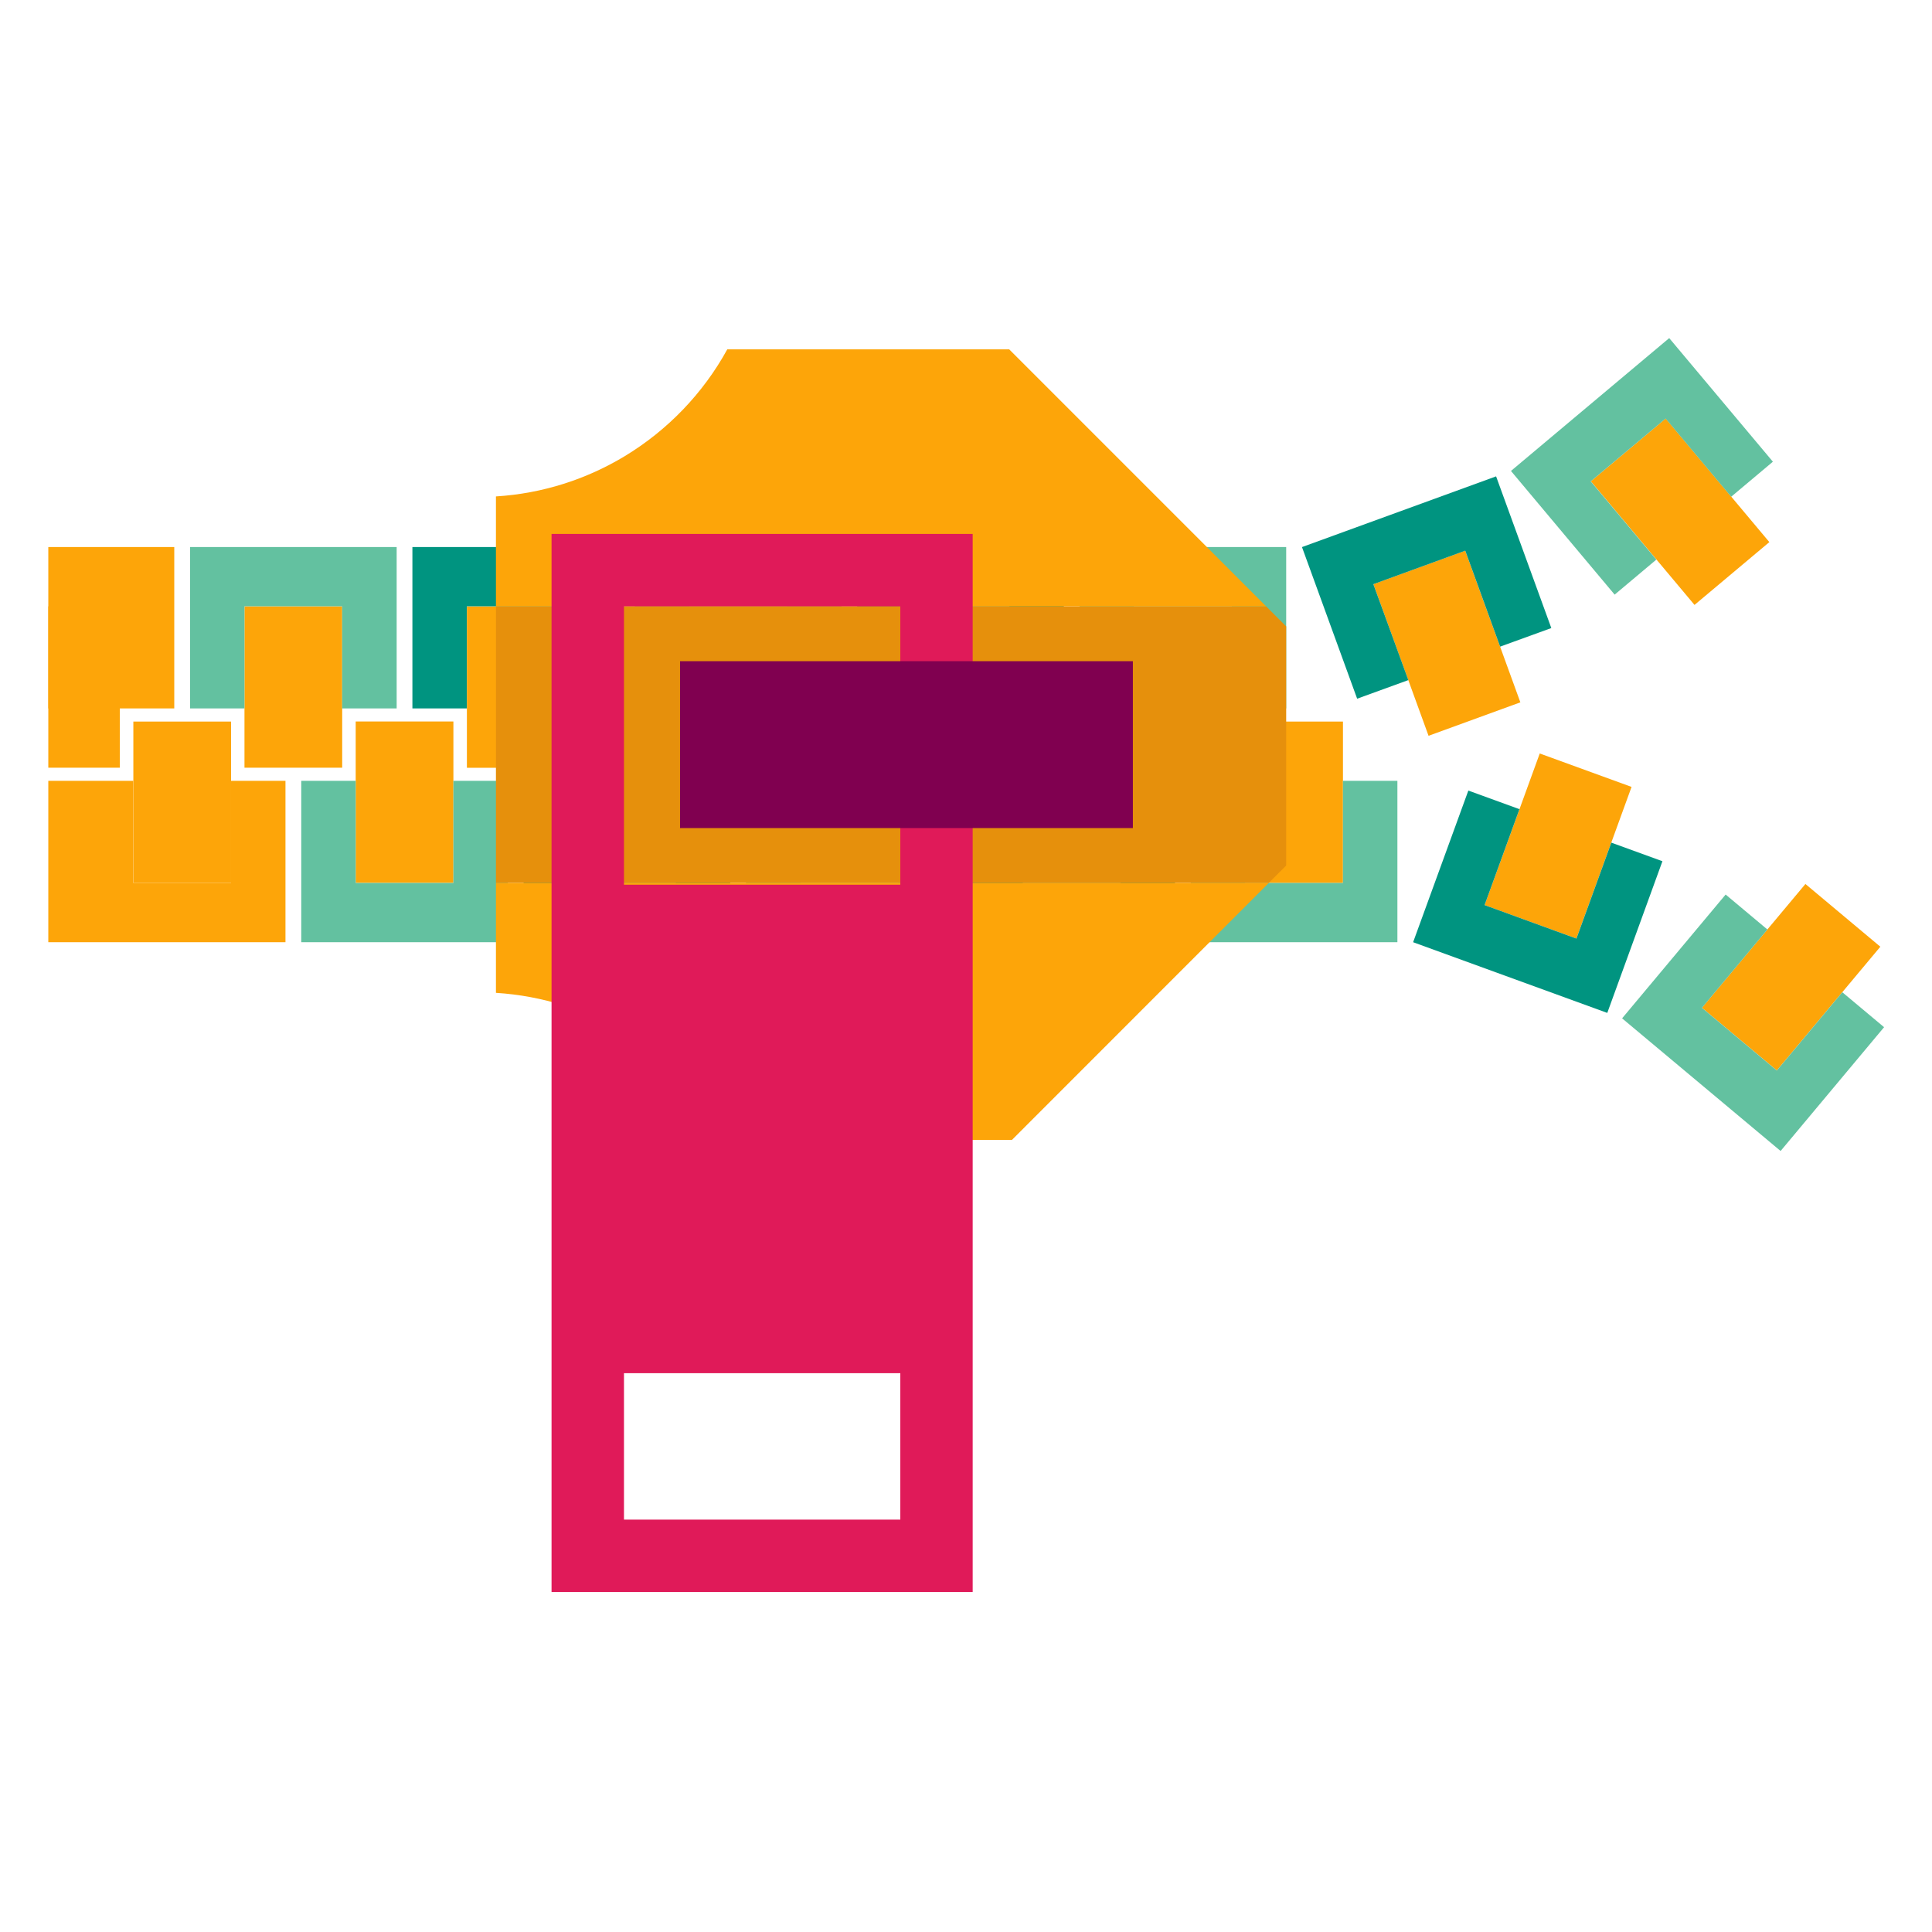
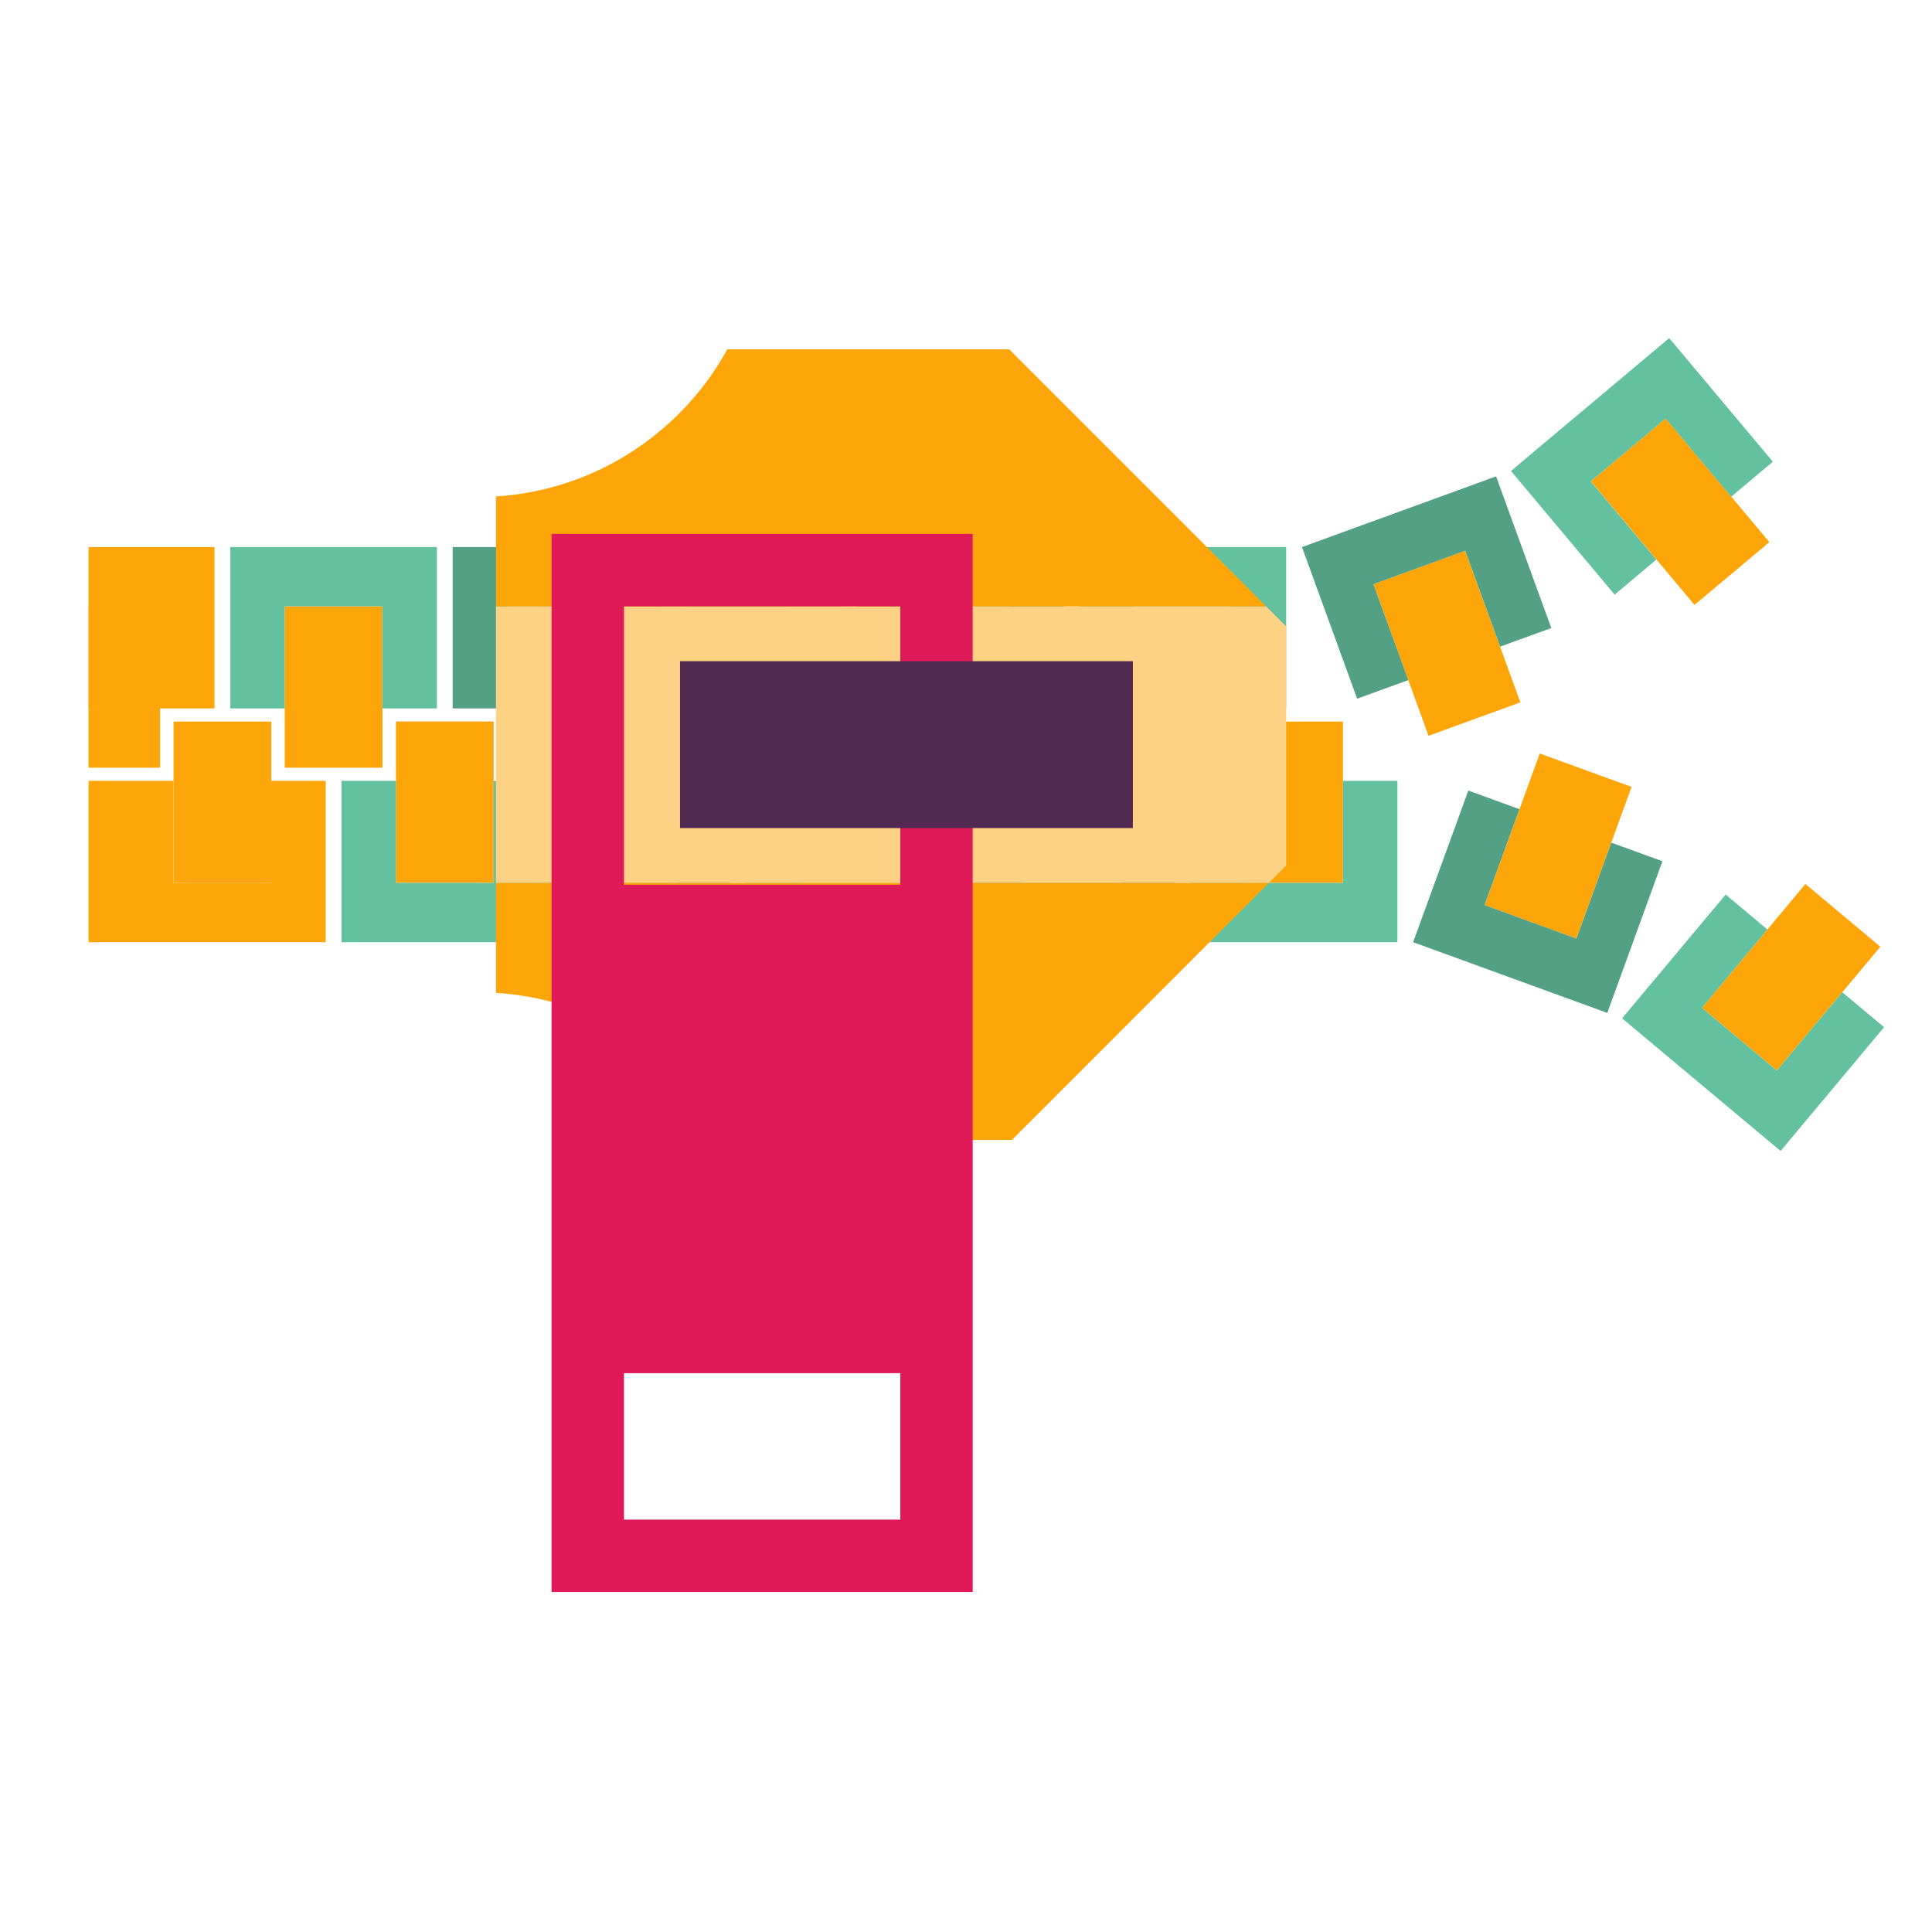
- <svg xmlns="http://www.w3.org/2000/svg" width="96" height="96" viewBox="0 0 96 96" fill="none">
-   <path d="M33.578 43.873V35.854H28.723V43.873H33.578Z" fill="#FDA509" />
-   <path d="M28.723 38.799V43.873H33.578V38.799H36.286V46.818H26.018V38.799H28.723Z" fill="#009480" />
-   <path d="M12.148 30.128V38.147H17.003V30.128H12.148Z" fill="#FDA509" />
-   <path d="M19.71 27.182V35.201H17.002V30.127H12.147V35.201H9.443V27.182H19.71Z" fill="#63C1A0" />
-   <path d="M2.4 30.128L2.4 38.147H5.954V30.128H2.4Z" fill="#FDA509" />
-   <path d="M8.659 27.182H2.4V35.201H8.659V27.182Z" fill="#FDA509" />
-   <path d="M34.249 30.132V38.151H39.103V30.132H34.249Z" fill="#FDA509" />
-   <path d="M41.81 27.182V35.201H39.105V30.127H34.25V35.201H31.545V27.182H41.81Z" fill="#63C1A0" />
-   <path d="M22.529 43.869V35.85H17.674V43.869H22.529Z" fill="#FDA509" />
-   <path d="M17.674 38.799V43.873H22.529V38.799H25.234V46.818H14.969V38.799H17.674Z" fill="#63C1A0" />
-   <path d="M11.481 43.873V35.854H6.626L6.626 43.873H11.481Z" fill="#FDA509" />
-   <path d="M6.622 38.799V43.873H11.48V38.799H14.185V46.818H2.4V38.799H6.622Z" fill="#FDA509" />
-   <path d="M23.2 30.132V38.151H28.055V30.132H23.2Z" fill="#FDA509" />
-   <path d="M30.76 27.182V35.201H28.055V30.127H23.197V35.201H20.492V27.182H30.76Z" fill="#009480" />
-   <path d="M55.679 43.869V35.85H50.824V43.869H55.679Z" fill="#FDA509" />
-   <path d="M50.825 38.799V43.873H55.68V38.799H58.385V46.818H48.12V38.799H50.825Z" fill="#009480" />
-   <path d="M56.35 30.132V38.151H61.205V30.132H56.35Z" fill="#FDA509" />
-   <path d="M63.91 27.182V35.201H61.205V30.127H56.35V35.201H53.642V27.182H63.91Z" fill="#63C1A0" />
-   <path d="M44.631 43.873V35.854H39.776V43.873H44.631Z" fill="#FDA509" />
-   <path d="M39.775 38.799V43.873H44.63V38.799H47.335V46.818H37.067V38.799H39.775Z" fill="#63C1A0" />
-   <path d="M45.298 30.128V38.147H50.153V30.128H45.298Z" fill="#FDA509" />
-   <path d="M52.861 27.182V35.201H50.153V30.127H45.298V35.201H42.593V27.182H52.861Z" fill="#009480" />
-   <path d="M66.731 43.873V35.854H61.877V43.873H66.731Z" fill="#FDA509" />
-   <path d="M61.873 38.799V43.873H66.731V38.799H69.436V46.818H59.169V38.799H61.873Z" fill="#63C1A0" />
-   <path d="M79.048 23.915L84.199 30.058L87.918 26.937L82.767 20.793L79.048 23.915Z" fill="#FDA509" />
-   <path d="M82.942 16.8L88.094 22.942L86.021 24.683L82.764 20.798L79.043 23.918L82.303 27.806L80.231 29.547L75.079 23.401L82.942 16.8Z" fill="#63C1A0" />
-   <path d="M68.243 29.026L70.984 36.561L75.546 34.899L72.805 27.364L68.243 29.026Z" fill="#FDA509" />
-   <path d="M74.34 23.67L77.084 31.208L74.54 32.131L72.807 27.364L68.242 29.028L69.979 33.794L67.436 34.718L64.695 27.184L74.34 23.67Z" fill="#009480" />
-   <path d="M78.33 46.636L81.071 39.101L76.509 37.44L73.768 44.975L78.33 46.636Z" fill="#FDA509" />
-   <path d="M75.501 40.207L73.768 44.974L78.332 46.637L80.065 41.87L82.605 42.794L79.865 50.331L70.217 46.818L72.961 39.283L75.501 40.207Z" fill="#009480" />
-   <path d="M88.29 53.192L93.433 47.042L89.71 43.925L84.567 50.075L88.29 53.192Z" fill="#FDA509" />
-   <path d="M87.821 46.186L84.568 50.078L88.289 53.194L91.543 49.303L93.619 51.04L88.477 57.192L80.601 50.601L85.746 44.449L87.821 46.186Z" fill="#63C1A0" />
-   <path d="M63.91 43.007V31.125L62.913 30.128H24.643V43.872H63.045L63.91 43.007Z" fill="#E6900C" />
-   <path d="M50.282 56.642H36.138C34.937 54.453 33.171 52.618 31.041 51.33C29.152 50.19 26.977 49.48 24.643 49.334V43.873H63.045L50.282 56.642Z" fill="#FDA509" />
-   <path d="M31.041 22.668C33.171 21.379 34.937 19.548 36.138 17.359H50.147L59.201 26.414L62.913 30.128H24.643V24.667C26.977 24.522 29.152 23.808 31.041 22.668Z" fill="#FDA509" />
-   <path d="M48.332 79.107V26.531H27.406V79.107H48.332ZM44.736 75.509H31.005V68.233H44.736V75.509ZM44.736 30.129V43.961H31.005V30.129H44.736Z" fill="#E01A59" />
-   <path d="M56.292 41.147V32.854H33.791V41.147H56.292Z" fill="#800050" />
+ <svg xmlns="http://www.w3.org/2000/svg" width="96" height="96" viewBox="16 376 96 96" fill="none">
+   <g id="Iron ZIP Logo">
+     <path id="Vector_72" d="M49.578 419.873V411.854H44.723V419.873H49.578Z" fill="#FDA509" />
+     <path id="Vector_73" d="M44.723 414.799V419.873H49.578V414.799H52.286V422.818H42.018V414.799H44.723Z" fill="#53A085" />
+     <path id="Vector_74" d="M30.148 406.128V414.147H35.003V406.128H30.148Z" fill="#FDA509" />
+     <path id="Vector_75" d="M37.71 403.182V411.201H35.002V406.127H30.147V411.201H27.442V403.182H37.71Z" fill="#63C1A0" />
+     <path id="Vector_76" d="M20.4 406.128V414.147H23.954V406.128H20.4Z" fill="#FDA509" />
+     <path id="Vector_77" d="M26.659 403.182H20.4V411.201H26.659V403.182Z" fill="#FDA509" />
+     <path id="Vector_78" d="M50.249 406.132V414.151H55.103V406.132H50.249Z" fill="#FDA509" />
+     <path id="Vector_79" d="M57.809 403.182V411.201H55.105V406.127H50.25V411.201H47.545V403.182H57.809Z" fill="#63C1A0" />
+     <path id="Vector_80" d="M40.529 419.869V411.85H35.674V419.869H40.529Z" fill="#FDA509" />
+     <path id="Vector_81" d="M35.674 414.799V419.873H40.529V414.799H43.234V422.818H32.969V414.799H35.674Z" fill="#63C1A0" />
+     <path id="Vector_82" d="M29.481 419.873V411.854H24.626V419.873H29.481Z" fill="#FDA509" />
+     <path id="Vector_83" d="M24.622 414.799V419.873H29.48V414.799H32.185V422.818H20.4V414.799H24.622Z" fill="#FDA509" />
+     <path id="Vector_84" d="M41.2 406.132V414.151H46.055V406.132H41.2Z" fill="#FDA509" />
+     <path id="Vector_85" d="M48.76 403.182V411.201H46.055V406.127H41.197V411.201H38.492V403.182H48.76Z" fill="#53A085" />
+     <path id="Vector_86" d="M71.679 419.869V411.85H66.824V419.869H71.679Z" fill="#FDA509" />
+     <path id="Vector_87" d="M66.825 414.799V419.873H71.68V414.799H74.385V422.818H64.12V414.799H66.825Z" fill="#53A085" />
+     <path id="Vector_88" d="M72.35 406.132V414.151H77.205V406.132H72.35Z" fill="#FDA509" />
+     <path id="Vector_89" d="M79.91 403.182V411.201H77.205V406.127H72.35V411.201H69.642V403.182H79.91Z" fill="#63C1A0" />
+     <path id="Vector_90" d="M60.631 419.873V411.854H55.776V419.873H60.631Z" fill="#FDA509" />
+     <path id="Vector_91" d="M55.775 414.799V419.873H60.63V414.799H63.335V422.818H53.067V414.799H55.775Z" fill="#63C1A0" />
+     <path id="Vector_92" d="M61.298 406.128V414.147H66.153V406.128H61.298Z" fill="#FDA509" />
+     <path id="Vector_93" d="M68.861 403.182V411.201H66.153V406.127H61.298V411.201H58.593V403.182H68.861Z" fill="#53A085" />
+     <path id="Vector_94" d="M82.731 419.873V411.854H77.876V419.873H82.731Z" fill="#FDA509" />
+     <path id="Vector_95" d="M77.873 414.799V419.873H82.731V414.799H85.436V422.818H75.168V414.799H77.873Z" fill="#63C1A0" />
+     <g id="Group">
+       <path id="Vector_96" d="M95.048 399.914L100.199 406.058L103.918 402.937L98.767 396.793L95.048 399.914Z" fill="#FDA509" />
+       <path id="Vector_97" d="M98.942 392.8L104.093 398.942L102.021 400.683L98.764 396.798L95.043 399.918L98.303 403.806L96.23 405.547L91.079 399.401L98.942 392.8Z" fill="#63C1A0" />
+     </g>
+     <path id="Vector_98" d="M84.243 405.026L86.984 412.561L91.546 410.899L88.804 403.364L84.243 405.026Z" fill="#FDA509" />
+     <path id="Vector_99" d="M90.34 399.67L93.083 407.208L90.54 408.131L88.806 403.365L84.242 405.028L85.979 409.794L83.435 410.718L80.695 403.184L90.34 399.67Z" fill="#53A085" />
+     <g id="Group_2">
+       <path id="Vector_100" d="M94.33 422.636L97.071 415.101L92.509 413.44L89.768 420.975L94.33 422.636Z" fill="#FDA509" />
+       <path id="Vector_101" d="M91.501 416.207L89.767 420.973L94.332 422.637L96.065 417.87L98.605 418.794L95.865 426.331L86.217 422.817L88.96 415.283L91.501 416.207Z" fill="#53A085" />
+     </g>
+     <g id="Group_3">
+       <path id="Vector_102" d="M104.29 429.192L109.433 423.042L105.71 419.925L100.567 426.075L104.29 429.192Z" fill="#FDA509" />
+       <path id="Vector_103" d="M103.821 422.186L100.568 426.078L104.289 429.194L107.543 425.303L109.619 427.04L104.477 433.192L96.601 426.601L101.746 420.449L103.821 422.186Z" fill="#63C1A0" />
+     </g>
+     <g id="Group_4">
+       <path id="Vector_104" d="M79.91 419.007V407.125L78.913 406.128H40.643V419.872H79.045L79.91 419.007Z" fill="#FED284" />
+       <g id="Group_5">
+         <path id="Vector_105" d="M66.282 432.643H52.138C50.937 430.453 49.171 428.619 47.041 427.33C45.153 426.19 42.977 425.48 40.643 425.334V419.873H79.045L66.282 432.643Z" fill="#FDA509" />
+         <path id="Vector_106" d="M47.041 398.668C49.171 397.379 50.937 395.548 52.138 393.359H66.146L75.201 402.414L78.912 406.128H40.643V400.667C42.977 400.522 45.152 399.808 47.041 398.668Z" fill="#FDA509" />
+       </g>
+       <path id="Vector_107" d="M64.332 455.107V402.531H43.406V455.107H64.332ZM60.736 451.509H47.005V444.233H60.736V451.509ZM60.736 406.129V419.961H47.005V406.129H60.736Z" fill="#E01A59" />
+       <path id="Vector_108" d="M72.292 417.147V408.854H49.791V417.147H72.292Z" fill="#522950" />
+     </g>
+   </g>
</svg>
